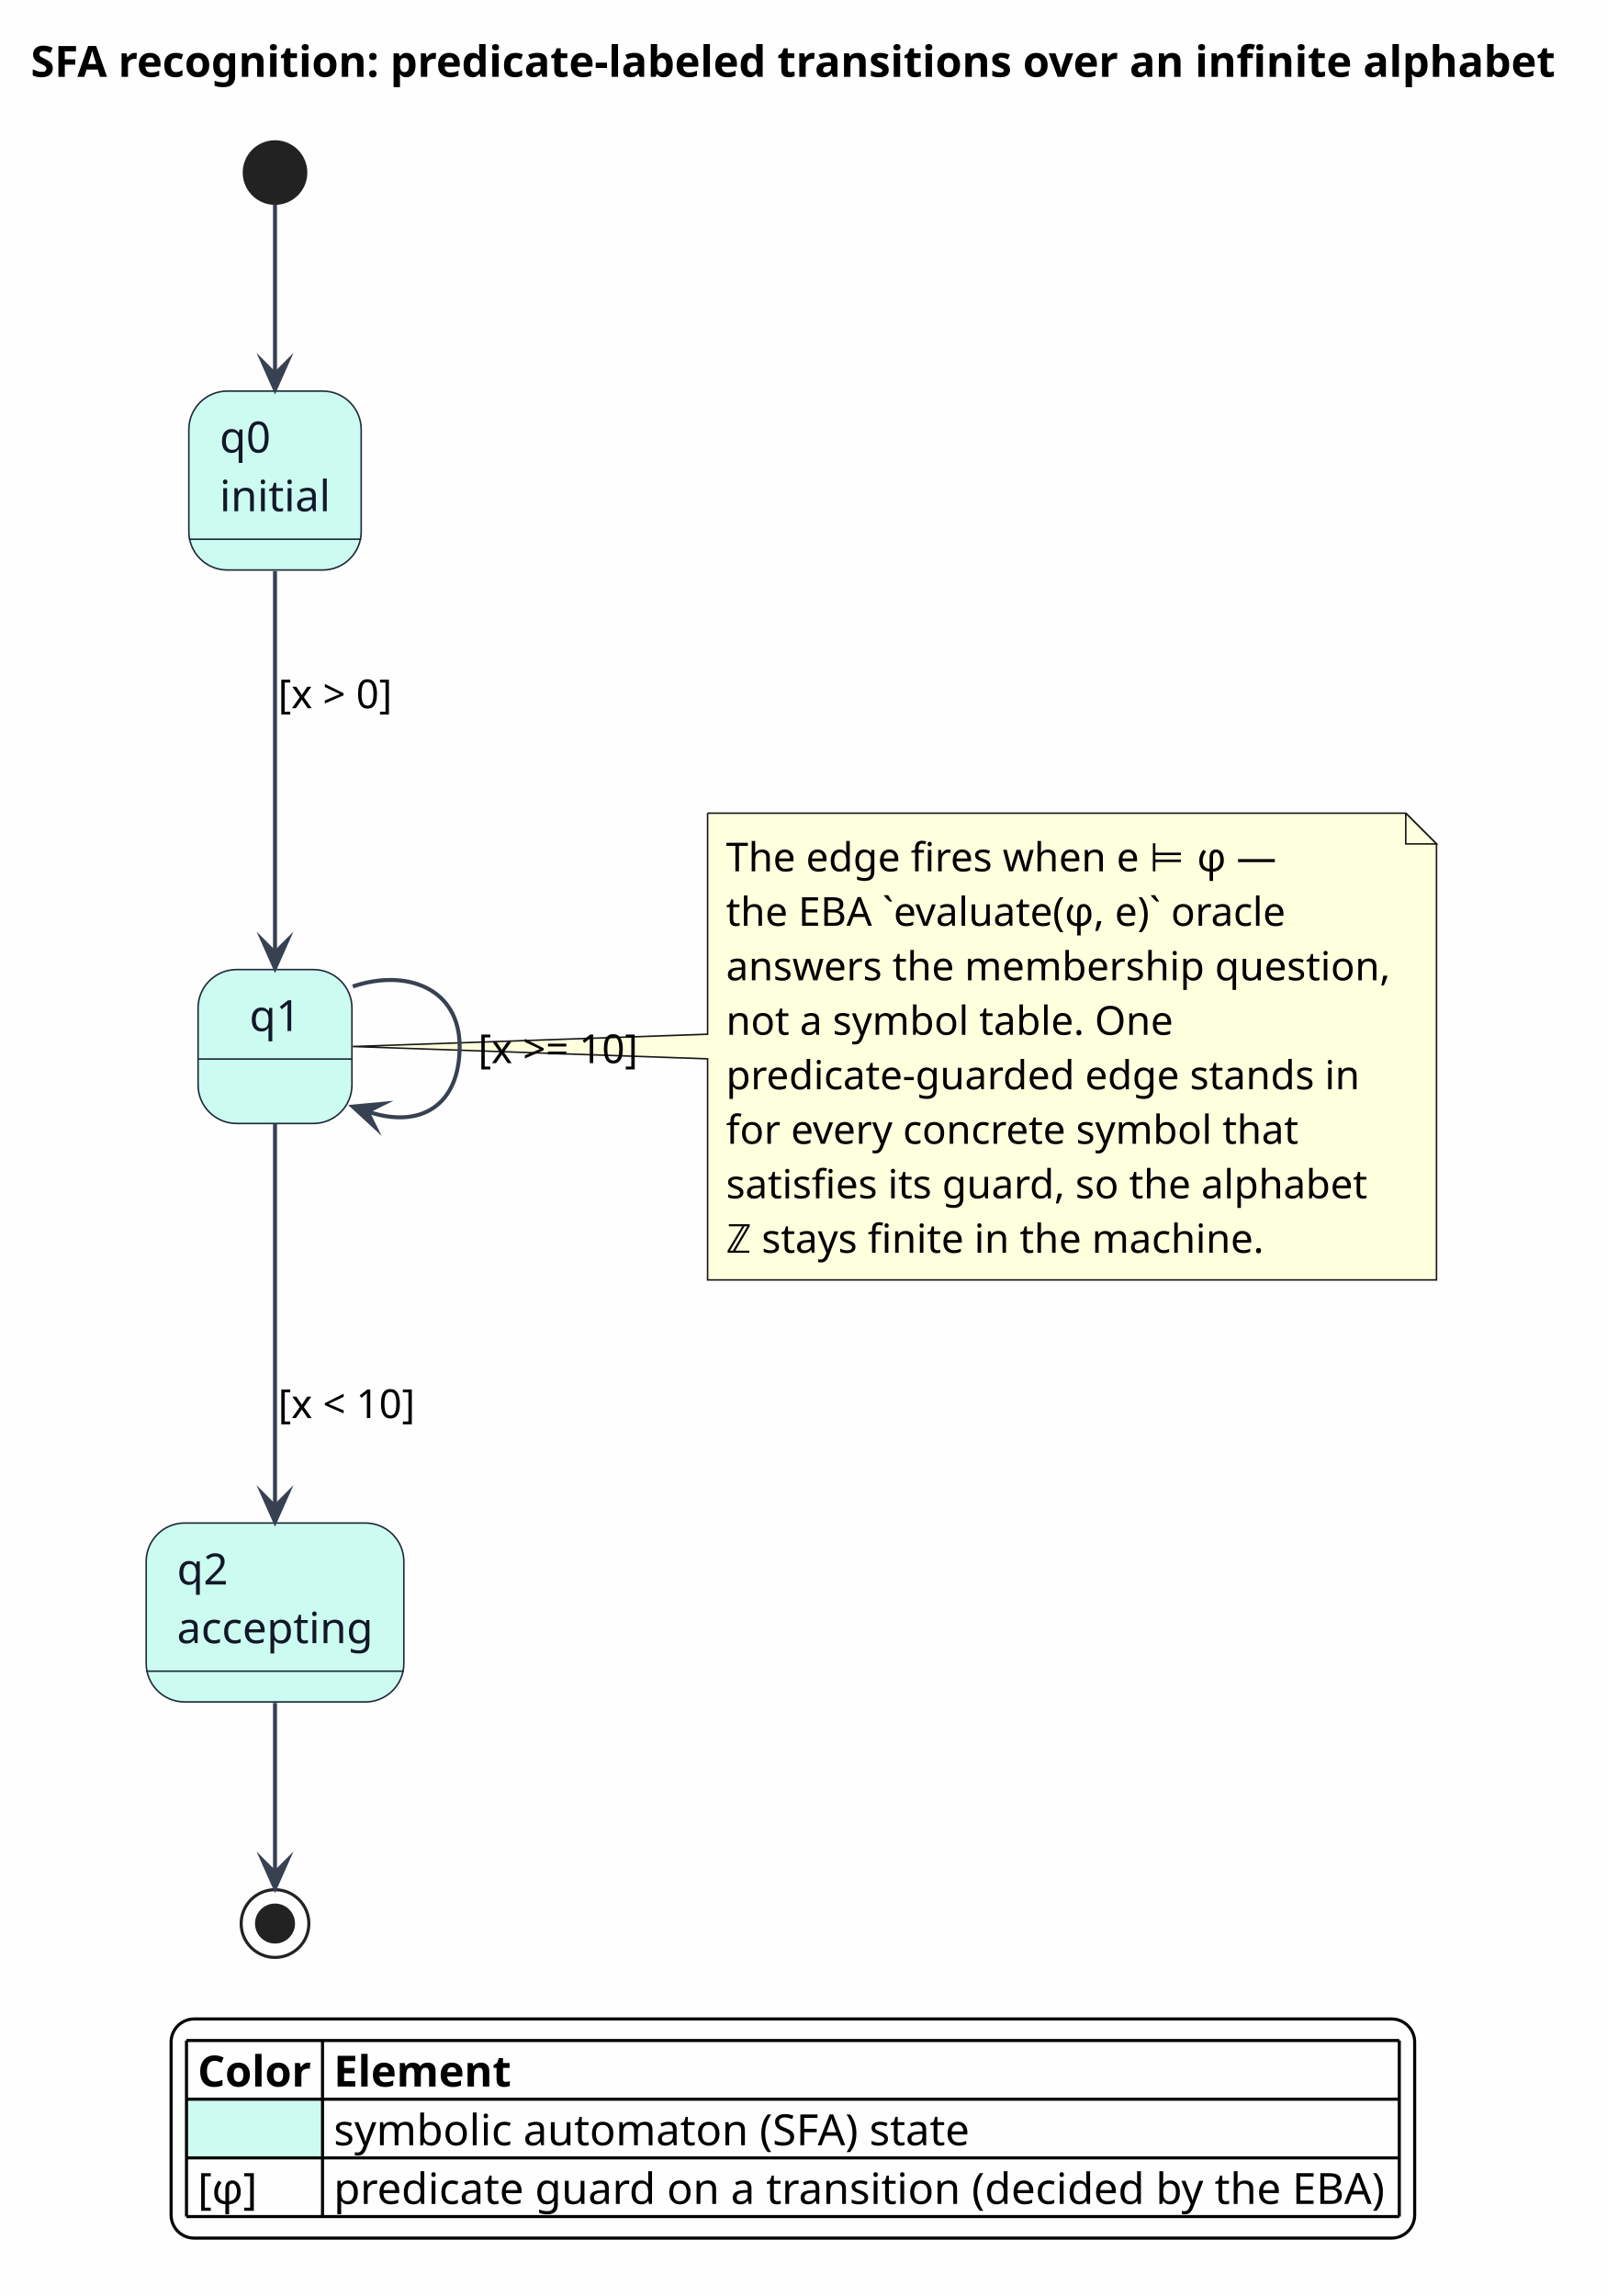
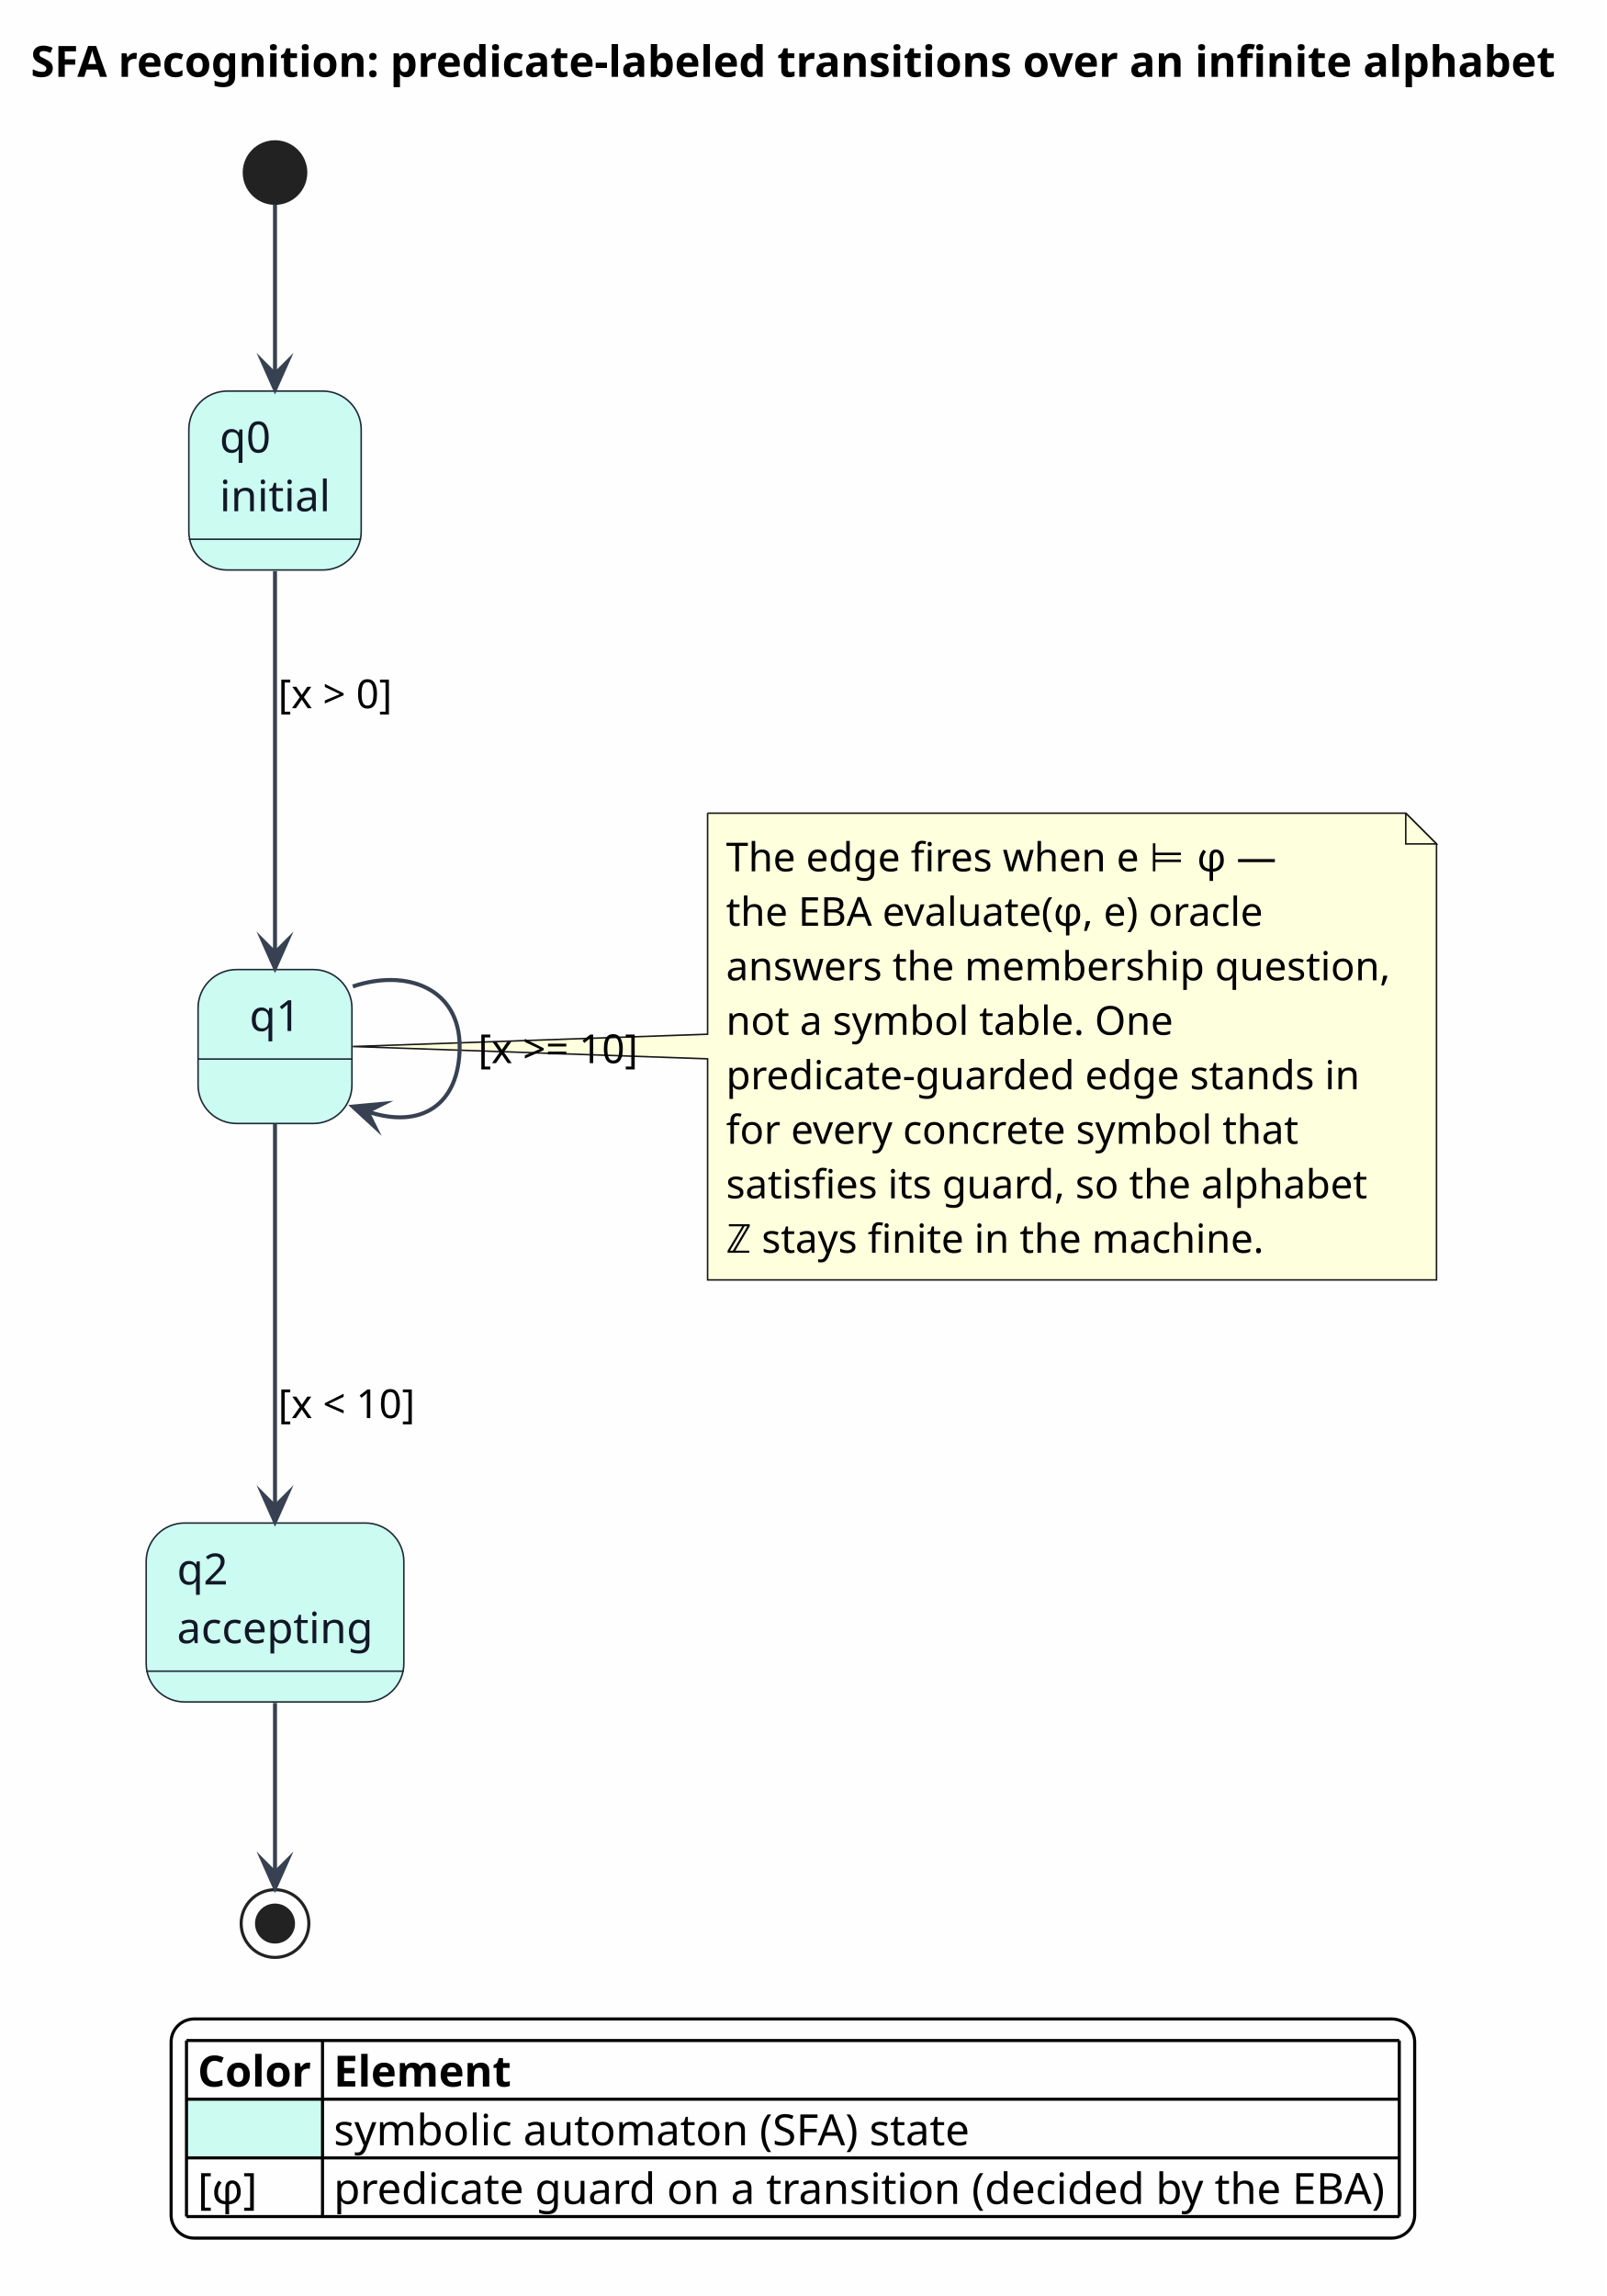
<svg xmlns="http://www.w3.org/2000/svg" contentStyleType="text/css" data-diagram-type="STATE" height="746px" preserveAspectRatio="none" style="width:522px;height:746px;background:#FEFEFE;" version="1.1" viewBox="0 0 522 746" width="522px" zoomAndPan="magnify">
  <defs />
  <g>
    <rect fill="#FEFEFE" height="746" style="stroke:none;stroke-width:1;" width="522" x="0" y="0" />
    <g class="title" data-source-line="1">
      <text fill="#000000" font-family="sans-serif" font-size="14" font-weight="700" lengthAdjust="spacing" textLength="495.304" x="10" y="24.966">SFA recognition: predicate-labeled transitions over an infinite alphabet</text>
    </g>
    <g class="entity" data-qualified-name="q0" data-source-line="15" id="ent0001">
      <rect fill="#CCFBF1" height="58.136" rx="12.5" ry="12.5" style="stroke:#1F2937;stroke-width:0.5;" width="56.008" x="61.364" y="127.068" />
      <line style="stroke:#1F2937;stroke-width:0.5;" x1="61.364" x2="117.372" y1="175.204" y2="175.204" />
      <text fill="#111827" font-family="sans-serif" font-size="14" lengthAdjust="spacing" textLength="16.618" x="71.365" y="147.034">q0</text>
      <text fill="#111827" font-family="sans-serif" font-size="14" lengthAdjust="spacing" textLength="36.008" x="71.365" y="166.102">initial</text>
    </g>
    <g class="entity" data-qualified-name="q1" data-source-line="16" id="ent0002">
      <rect fill="#CCFBF1" height="50" rx="12.5" ry="12.5" style="stroke:#1F2937;stroke-width:0.5;" width="50" x="64.365" y="315.028" />
      <line style="stroke:#1F2937;stroke-width:0.5;" x1="64.365" x2="114.365" y1="344.096" y2="344.096" />
      <text fill="#111827" font-family="sans-serif" font-size="14" lengthAdjust="spacing" textLength="16.618" x="81.055" y="334.994">q1</text>
    </g>
    <g class="entity" data-qualified-name="q2" data-source-line="17" id="ent0003">
      <rect fill="#CCFBF1" height="58.136" rx="12.5" ry="12.5" style="stroke:#1F2937;stroke-width:0.5;" width="83.728" x="47.505" y="494.848" />
      <line style="stroke:#1F2937;stroke-width:0.5;" x1="47.505" x2="131.232" y1="542.984" y2="542.984" />
      <text fill="#111827" font-family="sans-serif" font-size="14" lengthAdjust="spacing" textLength="16.618" x="57.505" y="514.814">q2</text>
      <text fill="#111827" font-family="sans-serif" font-size="14" lengthAdjust="spacing" textLength="63.728" x="57.505" y="533.882">accepting</text>
    </g>
    <g class="start_entity" data-qualified-name=".start." data-source-line="13" id="ent0004">
      <ellipse cx="89.365" cy="56.068" fill="#222222" rx="10" ry="10" style="stroke:#222222;stroke-width:1;" />
    </g>
    <g class="end_entity" data-qualified-name=".end." data-source-line="22" id="ent0009">
      <ellipse cx="89.365" cy="624.988" fill="none" rx="11" ry="11" style="stroke:#222222;stroke-width:1;" />
      <ellipse cx="89.365" cy="624.988" fill="#222222" rx="6" ry="6" style="stroke:#222222;stroke-width:1;" />
    </g>
    <g class="entity" data-qualified-name="GMN11" data-source-line="25" id="ent0012">
      <path d="M229.935,264.208 L229.935,336.028 L114.665,340.028 L229.935,344.028 L229.935,415.856 A0,0 0 0 0 229.935,415.856 L466.8,415.856 A0,0 0 0 0 466.8,415.856 L466.8,274.208 L456.8,264.208 L229.935,264.208 A0,0 0 0 0 229.935,264.208" fill="#FEFFDD" style="stroke:#181818;stroke-width:0.5;" />
      <path d="M456.8,264.208 L456.8,274.208 L466.8,274.208 L456.8,264.208" fill="#FEFFDD" style="stroke:#181818;stroke-width:0.5;" />
      <text fill="#000000" font-family="sans-serif" font-size="13" lengthAdjust="spacing" textLength="178.361" x="235.935" y="283.105">The edge fires when e ⊨ φ —</text>
-       <text fill="#000000" font-family="sans-serif" font-size="13" lengthAdjust="spacing" textLength="182.299" x="235.935" y="300.811">the EBA `evaluate(φ, e)` oracle</text>
+       <text fill="#000000" font-family="sans-serif" font-size="13" lengthAdjust="spacing" textLength="174.993" x="235.935" y="300.811">the EBA evaluate(φ, e) oracle</text>
      <text fill="#000000" font-family="sans-serif" font-size="13" lengthAdjust="spacing" textLength="215.865" x="235.935" y="318.517">answers the membership question,</text>
      <text fill="#000000" font-family="sans-serif" font-size="13" lengthAdjust="spacing" textLength="145.301" x="235.935" y="336.223">not a symbol table. One</text>
      <text fill="#000000" font-family="sans-serif" font-size="13" lengthAdjust="spacing" textLength="206.453" x="235.935" y="353.929">predicate-guarded edge stands in</text>
      <text fill="#000000" font-family="sans-serif" font-size="13" lengthAdjust="spacing" textLength="186.537" x="235.935" y="371.635">for every concrete symbol that</text>
      <text fill="#000000" font-family="sans-serif" font-size="13" lengthAdjust="spacing" textLength="208.663" x="235.935" y="389.341">satisfies its guard, so the alphabet</text>
      <text fill="#000000" font-family="sans-serif" font-size="13" lengthAdjust="spacing" textLength="174.772" x="235.935" y="407.047">ℤ stays finite in the machine.</text>
    </g>
    <g class="link" data-entity-1="ent0004" data-entity-2="ent0001" data-link-type="dependency" data-source-line="13" id="lnk5">
      <path d="M89.365,66.468 C89.365,80.178 89.365,101.238 89.365,121.578" fill="none" id="*start*-to-q0" style="stroke:#374151;stroke-width:1.3;" />
      <polygon fill="#374151" points="89.365,126.578,93.365,117.578,89.365,121.578,85.365,117.578,89.365,126.578" style="stroke:#374151;stroke-width:1.3;stroke-linejoin:miter;stroke-miterlimit:10;" />
    </g>
    <g class="link" data-entity-1="ent0001" data-entity-2="ent0002" data-link-type="dependency" data-source-line="19" id="lnk6">
      <path d="M89.365,185.558 C89.365,221.028 89.365,276.088 89.365,309.588" fill="none" id="q0-to-q1" style="stroke:#374151;stroke-width:1.3;" />
      <polygon fill="#374151" points="89.365,314.588,93.365,305.588,89.365,309.588,85.365,305.588,89.365,314.588" style="stroke:#374151;stroke-width:1.3;stroke-linejoin:miter;stroke-miterlimit:10;" />
      <text fill="#000000" font-family="sans-serif" font-size="13" lengthAdjust="spacing" textLength="37.063" x="90.365" y="230.105">[x &gt; 0]</text>
    </g>
    <g class="link" data-entity-1="ent0002" data-entity-2="ent0003" data-link-type="dependency" data-source-line="20" id="lnk7">
      <path d="M89.365,365.178 C89.365,398.618 89.365,453.898 89.365,489.468" fill="none" id="q1-to-q2" style="stroke:#374151;stroke-width:1.3;" />
      <polygon fill="#374151" points="89.365,494.468,93.365,485.468,89.365,489.468,85.365,485.468,89.365,494.468" style="stroke:#374151;stroke-width:1.3;stroke-linejoin:miter;stroke-miterlimit:10;" />
      <text fill="#000000" font-family="sans-serif" font-size="13" lengthAdjust="spacing" textLength="44.499" x="90.365" y="460.745">[x &lt; 10]</text>
    </g>
    <g class="link" data-entity-1="ent0002" data-entity-2="ent0002" data-link-type="dependency" data-source-line="21" id="lnk8">
      <path d="M114.644,320.518 C132.144,314.608 149.364,321.108 149.364,340.028 C149.364,358.948 136.882,367.048 119.382,361.138" fill="none" id="q1-to-q1" style="stroke:#374151;stroke-width:1.3;" />
      <polygon fill="#374151" points="114.644,359.538,121.891,366.207,119.382,361.138,124.451,358.628,114.644,359.538" style="stroke:#374151;stroke-width:1.3;stroke-linejoin:miter;stroke-miterlimit:10;" />
      <text fill="#000000" font-family="sans-serif" font-size="13" lengthAdjust="spacing" textLength="51.935" x="155.364" y="345.425">[x &gt;= 10]</text>
    </g>
    <g class="link" data-entity-1="ent0003" data-entity-2="ent0009" data-link-type="dependency" data-source-line="22" id="lnk10">
      <path d="M89.365,553.308 C89.365,573.438 89.365,594.298 89.365,608.488" fill="none" id="q2-to-*end*" style="stroke:#374151;stroke-width:1.3;" />
      <polygon fill="#374151" points="89.365,613.488,93.365,604.488,89.365,608.488,85.365,604.488,89.365,613.488" style="stroke:#374151;stroke-width:1.3;stroke-linejoin:miter;stroke-miterlimit:10;" />
    </g>
    <g class="legend" data-source-line="35">
      <rect fill="none" height="71.204" rx="7.5" ry="7.5" style="stroke:#000000;stroke-width:1;" width="404.099" x="55.603" y="655.988" />
      <text fill="#000000" font-family="sans-serif" font-size="14" font-weight="700" lengthAdjust="spacing" textLength="36.918" x="64.243" y="677.954">Color</text>
      <text fill="#000000" font-family="sans-serif" font-size="14" font-weight="700" lengthAdjust="spacing" textLength="57.554" x="108.441" y="677.954">Element</text>
      <rect fill="#CCFBF1" height="19.068" style="stroke:none;stroke-width:1;" width="44.198" x="60.603" y="682.056" />
      <text fill="#000000" font-family="sans-serif" font-size="14" lengthAdjust="spacing" textLength="3.64" x="60.603" y="697.022"> </text>
      <text fill="#000000" font-family="sans-serif" font-size="14" lengthAdjust="spacing" textLength="206.891" x="108.441" y="697.022">symbolic automaton (SFA) state</text>
      <text fill="#000000" font-family="sans-serif" font-size="14" lengthAdjust="spacing" textLength="19.362" x="64.243" y="716.09">[φ]</text>
      <text fill="#000000" font-family="sans-serif" font-size="14" lengthAdjust="spacing" textLength="342.621" x="108.441" y="716.09">predicate guard on a transition (decided by the EBA)</text>
      <line style="stroke:#000000;stroke-width:1;" x1="60.603" x2="454.701" y1="662.988" y2="662.988" />
      <line style="stroke:#000000;stroke-width:1;" x1="60.603" x2="454.701" y1="682.056" y2="682.056" />
      <line style="stroke:#000000;stroke-width:1;" x1="60.603" x2="454.701" y1="701.124" y2="701.124" />
      <line style="stroke:#000000;stroke-width:1;" x1="60.603" x2="454.701" y1="720.192" y2="720.192" />
      <line style="stroke:#000000;stroke-width:1;" x1="60.603" x2="60.603" y1="662.988" y2="720.192" />
      <line style="stroke:#000000;stroke-width:1;" x1="104.801" x2="104.801" y1="662.988" y2="720.192" />
      <line style="stroke:#000000;stroke-width:1;" x1="454.701" x2="454.701" y1="662.988" y2="720.192" />
    </g>
  </g>
</svg>
